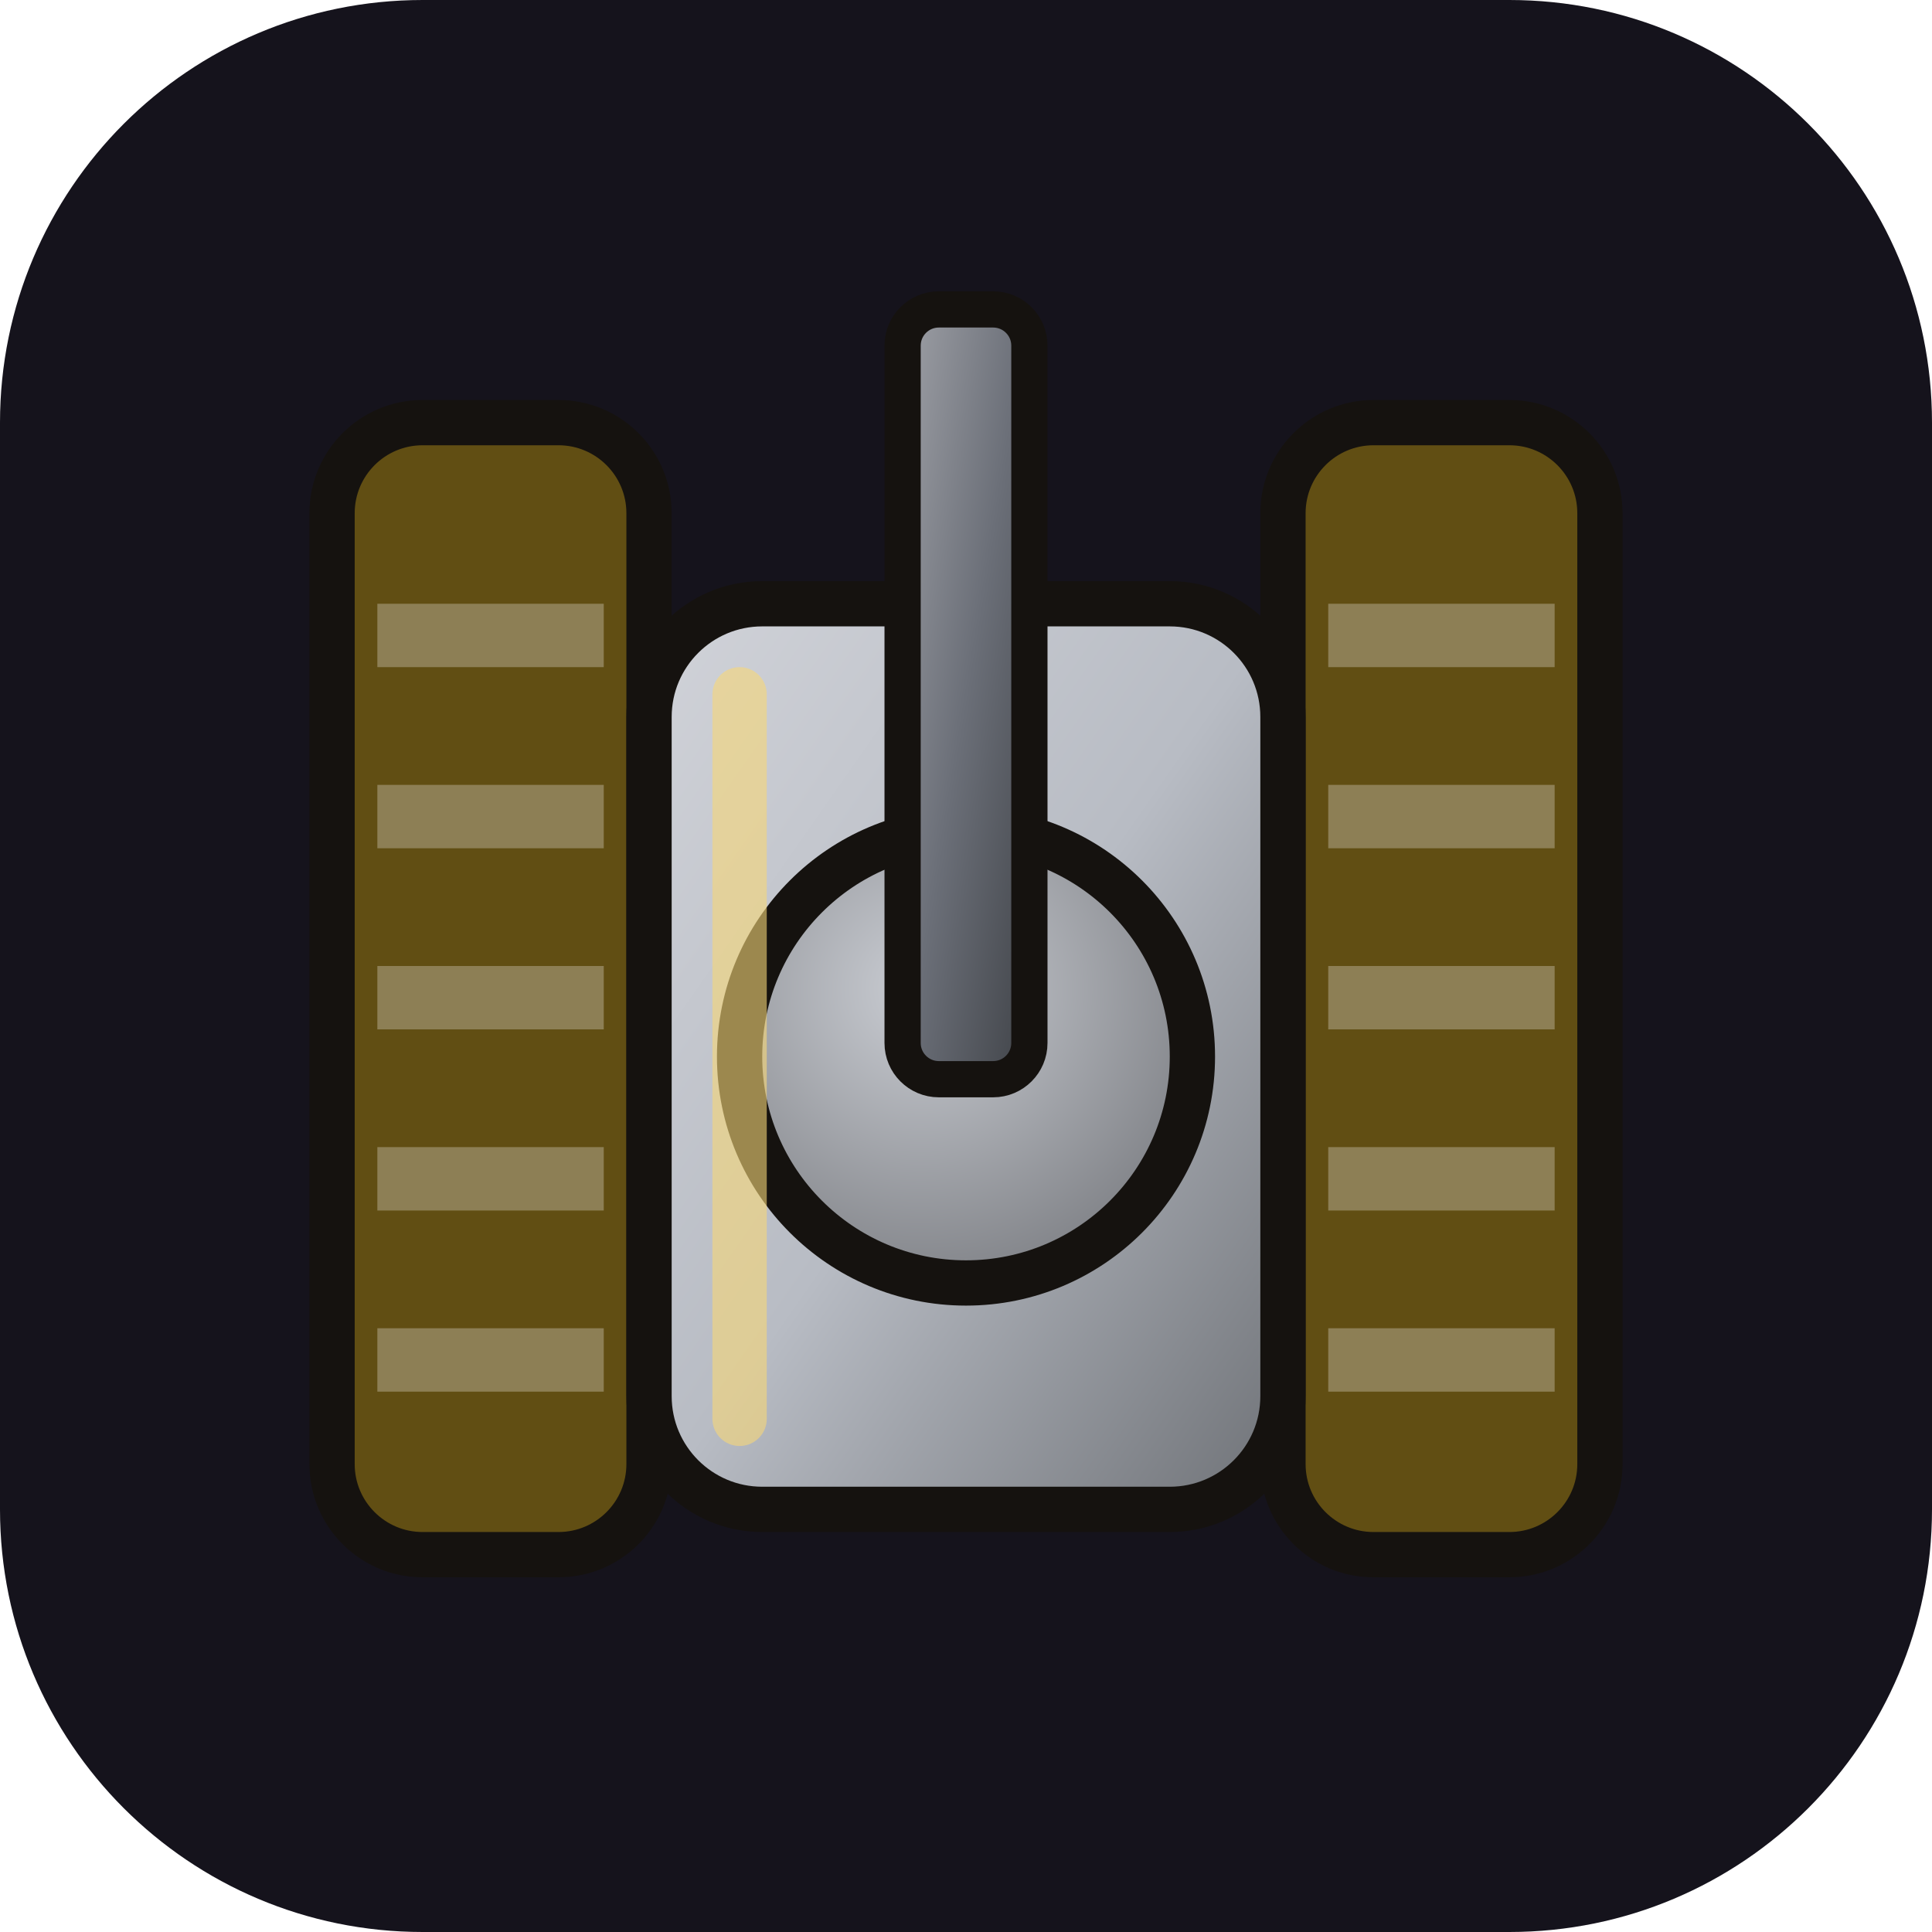
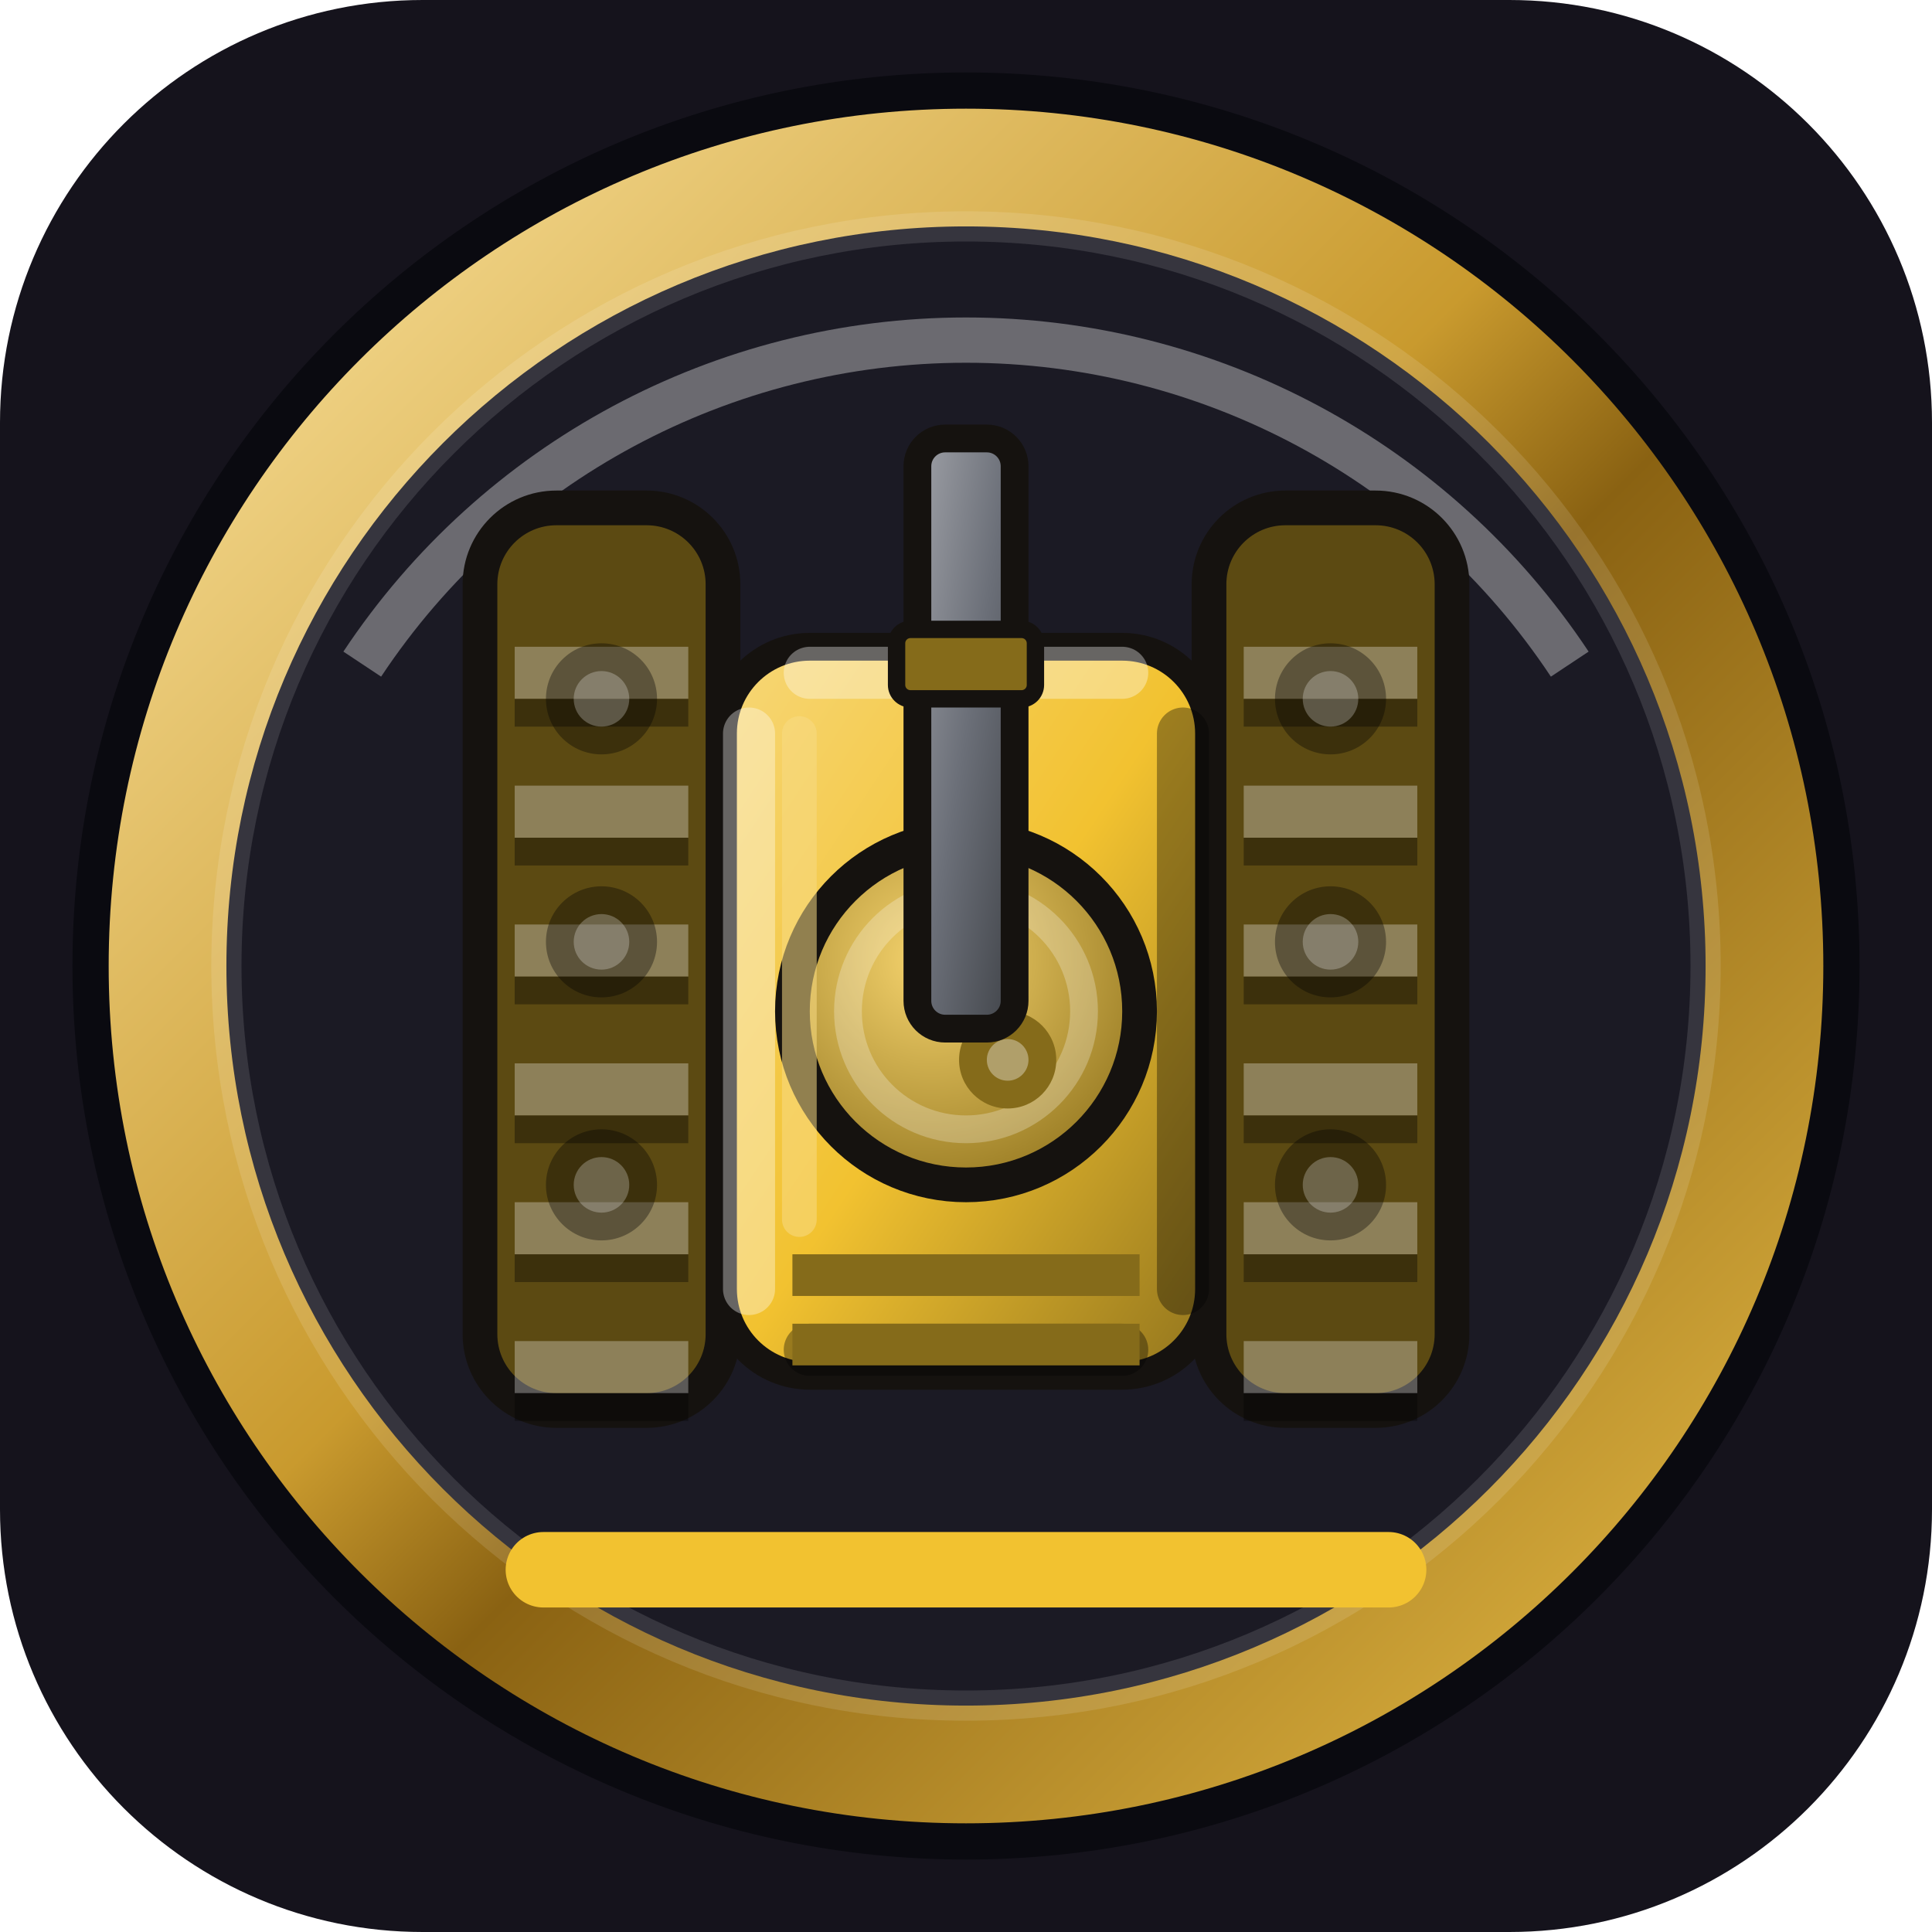
<svg xmlns="http://www.w3.org/2000/svg" width="64" height="64" viewBox="0 0 64 64">
  <defs>
    <linearGradient id="hull-p1" x1="0" y1="0" x2="1" y2="1">
      <stop offset="0" stop-color="#f7d778" />
      <stop offset="0.5" stop-color="#f2c230" />
      <stop offset="1" stop-color="#91741d" />
    </linearGradient>
    <radialGradient id="turret-p1" cx="0.4" cy="0.35" r="0.75">
-       <stop offset="0" stop-color="#f5d164" />
-       <stop offset="1" stop-color="#9d7e1f" />
+       <stop offset="0" stop-color="#f6d46e" />
+       <stop offset="1" stop-color="#91741d" />
    </radialGradient>
    <linearGradient id="hull-p2" x1="0" y1="0" x2="1" y2="1">
      <stop offset="0" stop-color="#89d19e" />
      <stop offset="0.5" stop-color="#49b86a" />
      <stop offset="1" stop-color="#2c6e40" />
    </linearGradient>
    <radialGradient id="turret-p2" cx="0.4" cy="0.35" r="0.75">
-       <stop offset="0" stop-color="#77ca8f" />
-       <stop offset="1" stop-color="#2f7845" />
+       <stop offset="0" stop-color="#80cd97" />
+       <stop offset="1" stop-color="#2c6e40" />
    </radialGradient>
    <linearGradient id="hull-basic" x1="0" y1="0" x2="1" y2="1">
      <stop offset="0" stop-color="#d1d3d9" />
      <stop offset="0.5" stop-color="#b8bcc4" />
      <stop offset="1" stop-color="#6e7176" />
    </linearGradient>
    <radialGradient id="turret-basic" cx="0.4" cy="0.35" r="0.75">
-       <stop offset="0" stop-color="#cacdd3" />
-       <stop offset="1" stop-color="#787a7f" />
+       <stop offset="0" stop-color="#cdd0d6" />
+       <stop offset="1" stop-color="#6e7176" />
    </radialGradient>
    <linearGradient id="hull-fast" x1="0" y1="0" x2="1" y2="1">
      <stop offset="0" stop-color="#c1cedc" />
      <stop offset="0.5" stop-color="#9fb3c9" />
      <stop offset="1" stop-color="#5f6b79" />
    </linearGradient>
    <radialGradient id="turret-fast" cx="0.4" cy="0.35" r="0.75">
-       <stop offset="0" stop-color="#b7c6d7" />
-       <stop offset="1" stop-color="#677483" />
+       <stop offset="0" stop-color="#bccad9" />
+       <stop offset="1" stop-color="#5f6b79" />
    </radialGradient>
    <linearGradient id="hull-power" x1="0" y1="0" x2="1" y2="1">
      <stop offset="0" stop-color="#dcd1c1" />
      <stop offset="0.5" stop-color="#c9b89f" />
      <stop offset="1" stop-color="#796e5f" />
    </linearGradient>
    <radialGradient id="turret-power" cx="0.4" cy="0.35" r="0.75">
-       <stop offset="0" stop-color="#d7cab7" />
-       <stop offset="1" stop-color="#837867" />
+       <stop offset="0" stop-color="#d9cdbc" />
+       <stop offset="1" stop-color="#796e5f" />
    </radialGradient>
    <linearGradient id="hull-armor" x1="0" y1="0" x2="1" y2="1">
      <stop offset="0" stop-color="#b6bcc5" />
      <stop offset="0.5" stop-color="#8f98a6" />
      <stop offset="1" stop-color="#565b64" />
    </linearGradient>
    <radialGradient id="turret-armor" cx="0.4" cy="0.35" r="0.75">
-       <stop offset="0" stop-color="#abb2bc" />
-       <stop offset="1" stop-color="#5d636c" />
+       <stop offset="0" stop-color="#b1b7c1" />
+       <stop offset="1" stop-color="#565b64" />
    </radialGradient>
    <linearGradient id="barrel" x1="0" y1="0" x2="1" y2="1">
      <stop offset="0" stop-color="#9fa1a7" />
      <stop offset="0.5" stop-color="#6b6f78" />
      <stop offset="1" stop-color="#404348" />
    </linearGradient>
+     <linearGradient id="ring" x1="0" y1="0" x2="1" y2="1">
+       <stop offset="0" stop-color="#ffe9a8" />
+       <stop offset=".45" stop-color="#c99a2e" />
+       <stop offset=".55" stop-color="#8a6212" />
+       <stop offset="1" stop-color="#f0c44a" />
+     </linearGradient>
  </defs>
  <rect width="64" height="64" rx="14" fill="#15131c" />
-   <g transform="translate(8 8) scale(1.5)">
-     <rect x="2" y="4" width="7" height="25" fill="#614e13" rx="2" stroke="#15120f" stroke-width="1" />
-     <rect x="3" y="8" width="5" height="1.4" fill="rgba(255,255,255,.28)" />
-     <rect x="3" y="12" width="5" height="1.4" fill="rgba(255,255,255,.28)" />
-     <rect x="3" y="16" width="5" height="1.4" fill="rgba(255,255,255,.28)" />
-     <rect x="3" y="20" width="5" height="1.4" fill="rgba(255,255,255,.28)" />
-     <rect x="3" y="24" width="5" height="1.4" fill="rgba(255,255,255,.28)" />
-     <rect x="23" y="4" width="7" height="25" fill="#614e13" rx="2" stroke="#15120f" stroke-width="1" />
-     <rect x="24" y="8" width="5" height="1.4" fill="rgba(255,255,255,.28)" />
-     <rect x="24" y="12" width="5" height="1.4" fill="rgba(255,255,255,.28)" />
-     <rect x="24" y="16" width="5" height="1.4" fill="rgba(255,255,255,.28)" />
-     <rect x="24" y="20" width="5" height="1.4" fill="rgba(255,255,255,.28)" />
-     <rect x="24" y="24" width="5" height="1.4" fill="rgba(255,255,255,.28)" />
-     <rect x="9" y="8" width="14" height="20" fill="url(#hull-basic)" rx="2.5" stroke="#15120f" stroke-width="1" />
-     <circle cx="16" cy="18" r="5" fill="url(#turret-basic)" stroke="#15120f" stroke-width="1" />
+   <circle cx="32" cy="32" r="29" fill="url(#ring)" />
+   <circle cx="32" cy="32" r="24.5" fill="#1b1a24" />
+   <circle cx="32" cy="32" r="24.5" fill="none" stroke="rgba(255,255,255,.12)" stroke-width="1" />
+   <circle cx="32" cy="32" r="29" fill="none" stroke="#0a0a10" stroke-width="1.2" />
+   <path d="M12 22 A24 24 0 0 1 52 22" fill="none" stroke="rgba(255,255,255,.35)" stroke-width="1.5" />
+   <g transform="translate(13.6 12.8) scale(1.15)">
+     <rect x="2" y="3.5" width="7" height="26" fill="#5c4a12" rx="2.2" stroke="#15120f" stroke-width="1" />
+     <rect x="3" y="7.5" width="5" height="1.5" fill="rgba(255,255,255,.3)" />
+     <rect x="3" y="9" width="5" height="0.8" fill="rgba(0,0,0,.35)" />
+     <rect x="3" y="11.5" width="5" height="1.5" fill="rgba(255,255,255,.3)" />
+     <rect x="3" y="13" width="5" height="0.8" fill="rgba(0,0,0,.35)" />
+     <rect x="3" y="15.5" width="5" height="1.5" fill="rgba(255,255,255,.3)" />
+     <rect x="3" y="17" width="5" height="0.8" fill="rgba(0,0,0,.35)" />
+     <rect x="3" y="19.5" width="5" height="1.5" fill="rgba(255,255,255,.3)" />
+     <rect x="3" y="21" width="5" height="0.8" fill="rgba(0,0,0,.35)" />
+     <rect x="3" y="23.5" width="5" height="1.5" fill="rgba(255,255,255,.3)" />
+     <rect x="3" y="25" width="5" height="0.8" fill="rgba(0,0,0,.35)" />
+     <rect x="3" y="27.5" width="5" height="1.5" fill="rgba(255,255,255,.3)" />
+     <rect x="3" y="29" width="5" height="0.8" fill="rgba(0,0,0,.35)" />
+     <circle cx="5.5" cy="9" r="1.6" fill="rgba(0,0,0,.35)" />
+     <circle cx="5.5" cy="9" r="0.8" fill="rgba(255,255,255,.25)" />
+     <circle cx="5.5" cy="16" r="1.6" fill="rgba(0,0,0,.35)" />
+     <circle cx="5.5" cy="16" r="0.8" fill="rgba(255,255,255,.25)" />
+     <circle cx="5.5" cy="23" r="1.6" fill="rgba(0,0,0,.35)" />
+     <circle cx="5.5" cy="23" r="0.8" fill="rgba(255,255,255,.25)" />
+     <rect x="23" y="3.5" width="7" height="26" fill="#5c4a12" rx="2.2" stroke="#15120f" stroke-width="1" />
+     <rect x="24" y="7.5" width="5" height="1.5" fill="rgba(255,255,255,.3)" />
+     <rect x="24" y="9" width="5" height="0.8" fill="rgba(0,0,0,.35)" />
+     <rect x="24" y="11.5" width="5" height="1.5" fill="rgba(255,255,255,.3)" />
+     <rect x="24" y="13" width="5" height="0.8" fill="rgba(0,0,0,.35)" />
+     <rect x="24" y="15.5" width="5" height="1.5" fill="rgba(255,255,255,.3)" />
+     <rect x="24" y="17" width="5" height="0.8" fill="rgba(0,0,0,.35)" />
+     <rect x="24" y="19.5" width="5" height="1.5" fill="rgba(255,255,255,.3)" />
+     <rect x="24" y="21" width="5" height="0.8" fill="rgba(0,0,0,.35)" />
+     <rect x="24" y="23.5" width="5" height="1.5" fill="rgba(255,255,255,.3)" />
+     <rect x="24" y="25" width="5" height="0.8" fill="rgba(0,0,0,.35)" />
+     <rect x="24" y="27.5" width="5" height="1.5" fill="rgba(255,255,255,.3)" />
+     <rect x="24" y="29" width="5" height="0.8" fill="rgba(0,0,0,.35)" />
+     <circle cx="26.5" cy="9" r="1.6" fill="rgba(0,0,0,.35)" />
+     <circle cx="26.5" cy="9" r="0.8" fill="rgba(255,255,255,.25)" />
+     <circle cx="26.5" cy="16" r="1.6" fill="rgba(0,0,0,.35)" />
+     <circle cx="26.5" cy="16" r="0.8" fill="rgba(255,255,255,.25)" />
+     <circle cx="26.5" cy="23" r="1.6" fill="rgba(0,0,0,.35)" />
+     <circle cx="26.5" cy="23" r="0.8" fill="rgba(255,255,255,.25)" />
+     <rect x="9" y="7.5" width="14" height="21" fill="url(#hull-p1)" rx="2.5" stroke="#15120f" stroke-width=".8" />
+     <path d="M11.5 8.25 H20.5 M9.75 10 V26" fill="none" stroke="rgba(255,255,255,.35)" stroke-width="1.5" stroke-linecap="round" />
+     <path d="M11.5 27.75 H20.5 M22.25 10 V26" fill="none" stroke="rgba(0,0,0,.35)" stroke-width="1.5" stroke-linecap="round" />
+     <rect x="11" y="25" width="10" height="1.2" fill="#856b1a" />
+     <rect x="11" y="27" width="10" height="1.2" fill="#856b1a" />
+     <circle cx="16" cy="18" r="5" fill="url(#turret-p1)" stroke="#15120f" stroke-width="1" />
+     <circle cx="16" cy="18" r="3.4" fill="none" stroke="rgba(255,255,255,.25)" stroke-width=".8" />
+     <circle cx="17.2" cy="19.4" r="1.4" fill="#856b1a" />
+     <circle cx="17.2" cy="19.4" r="0.6" fill="rgba(255,255,255,.35)" />
    <rect x="14.6" y="1.5" width="2.8" height="17" fill="url(#barrel)" stroke="#15120f" stroke-width=".8" rx=".8" />
-     <line x1="11" y1="10" x2="11" y2="26" stroke="#f7d778" stroke-width="1.2" opacity=".6" stroke-linecap="round" />
+     <rect x="14" y="7" width="4" height="2" fill="#856b1a" stroke="#15120f" stroke-width=".5" rx=".4" />
+     <line x1="11.2" y1="10" x2="11.2" y2="24" stroke="#f7da83" stroke-width="1" opacity=".55" stroke-linecap="round" />
  </g>
+   <path d="M18 52 h28" stroke="#f2c230" stroke-width="2.5" stroke-linecap="round" />
</svg>
